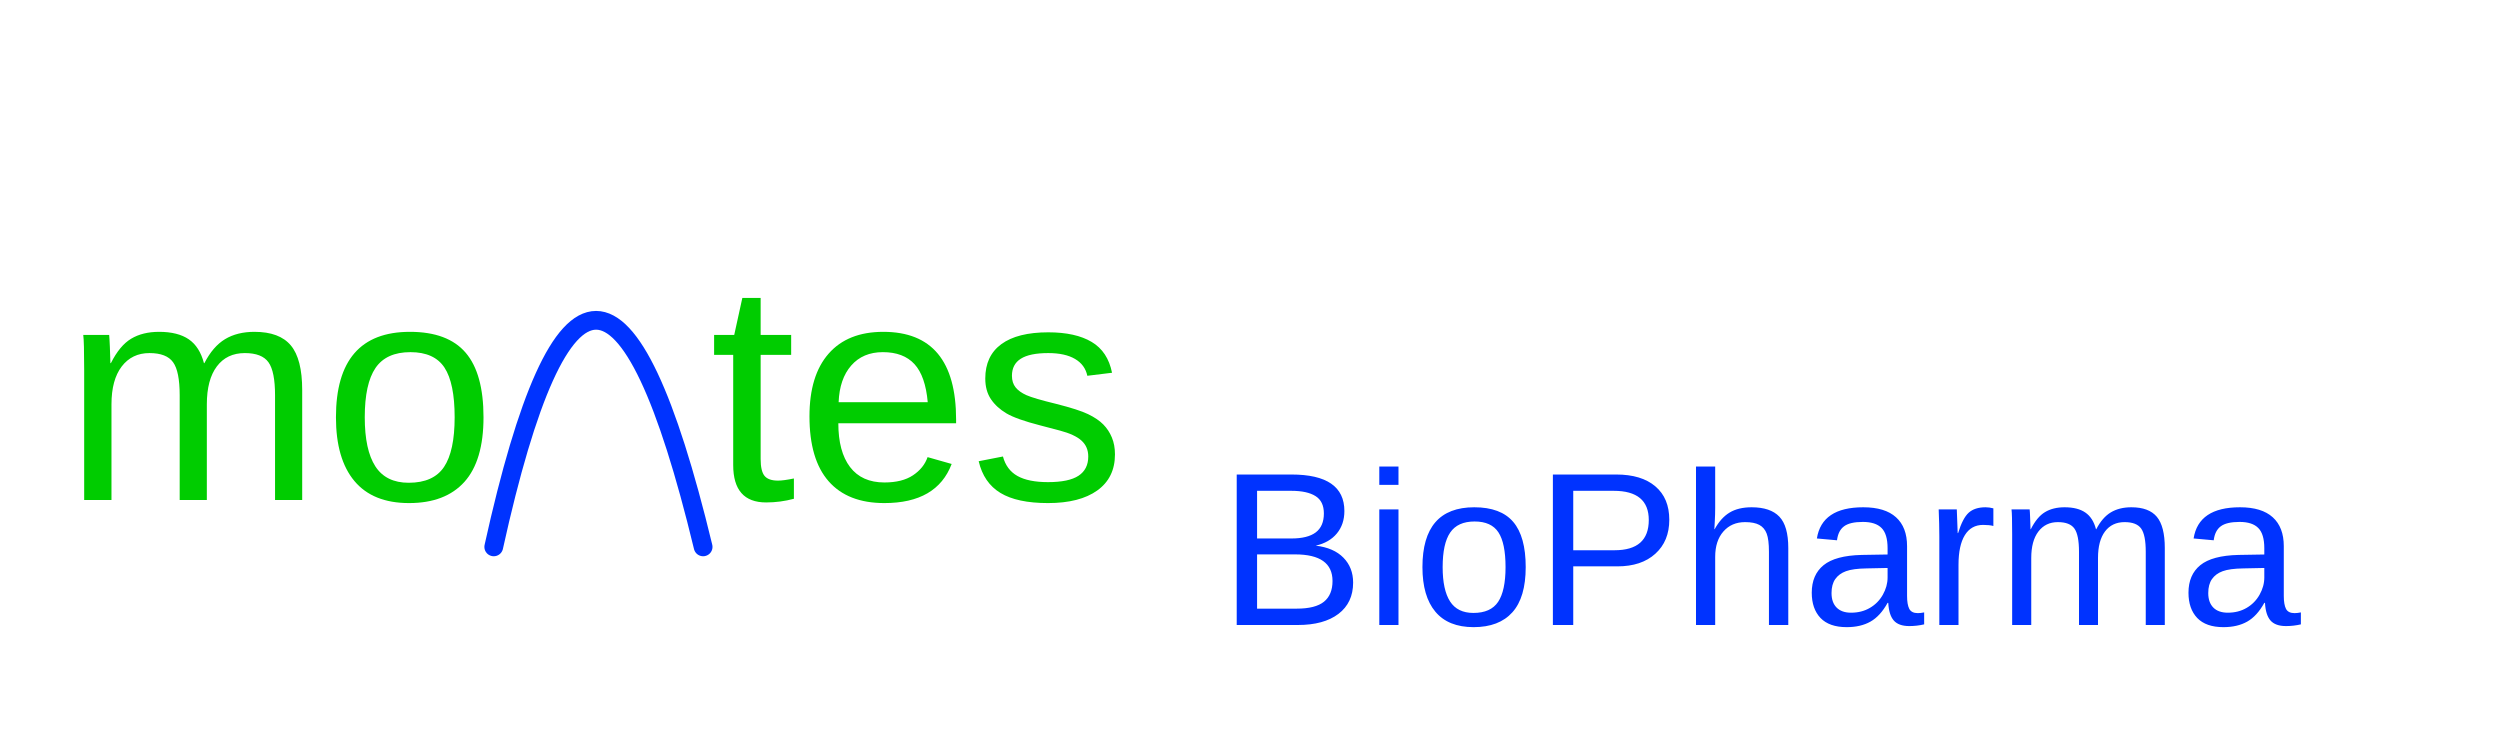
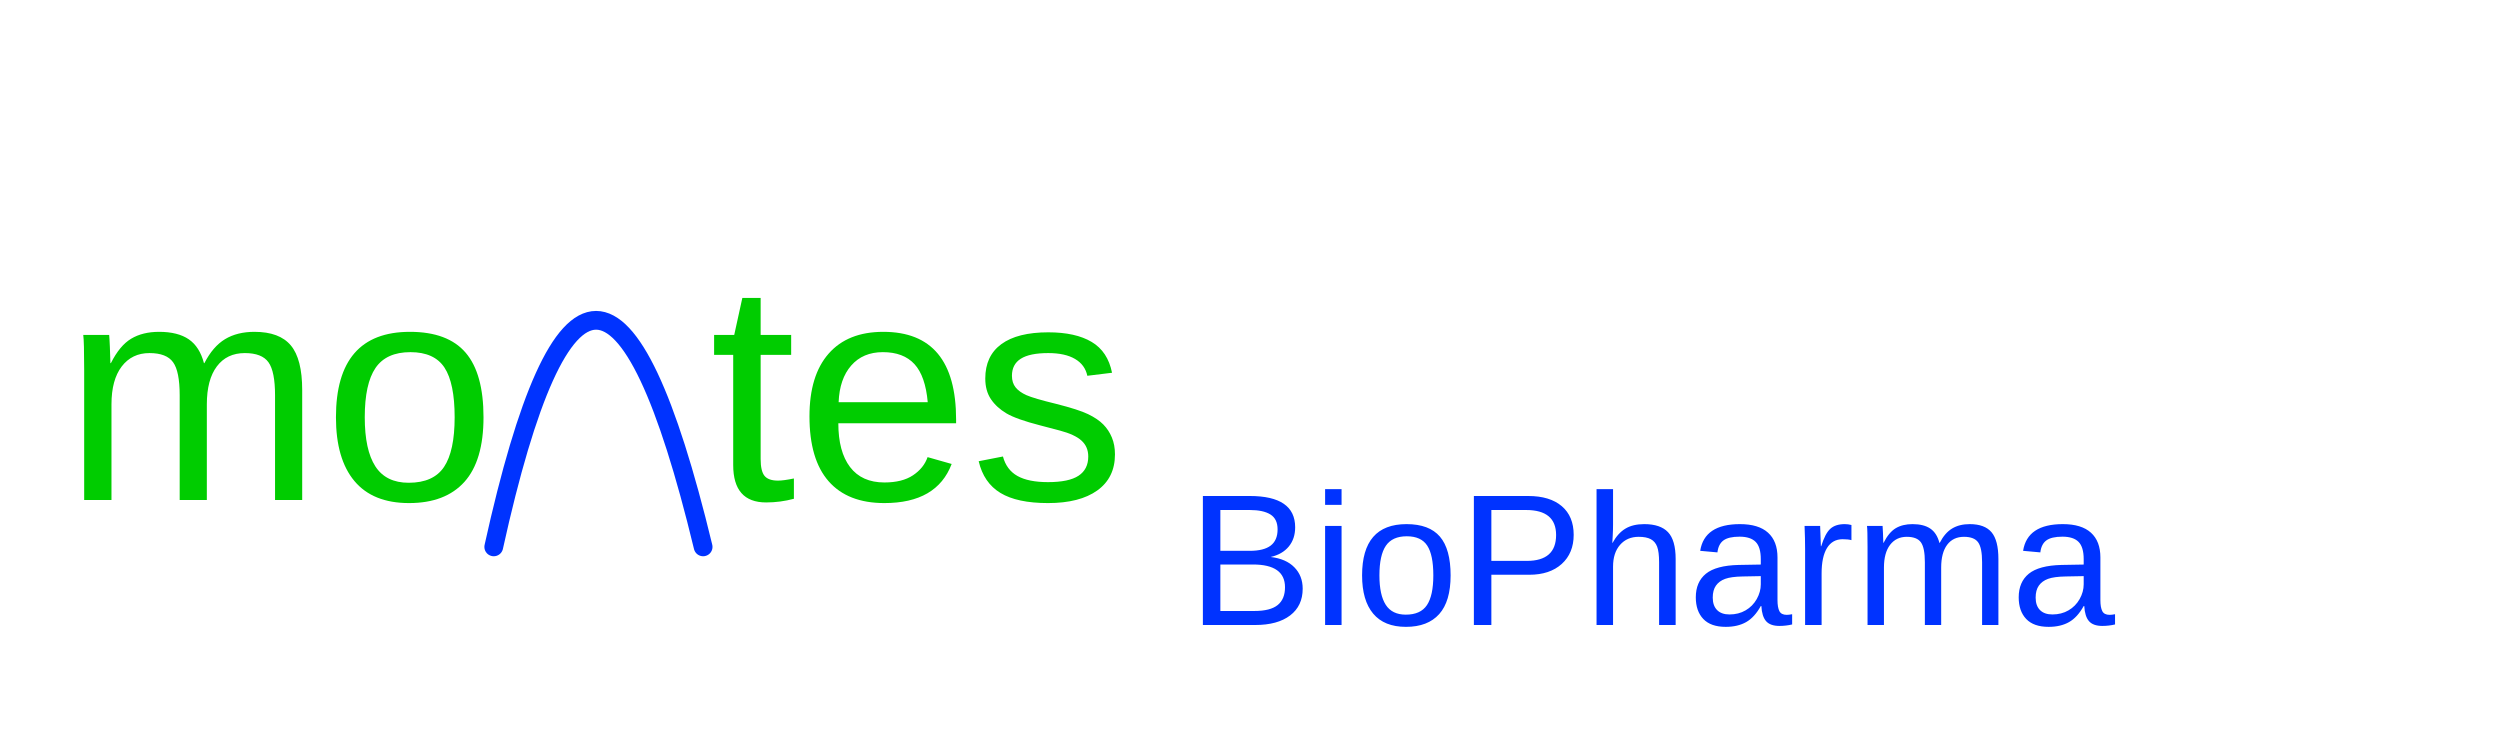
<svg xmlns="http://www.w3.org/2000/svg" viewBox="0 0 800 240">
  <text x="20" y="160" font-family="Arial, Helvetica, sans-serif" font-size="100" font-weight="500" fill="#00CC00">mo</text>
  <path d="M 158 175 Q 190 30 225 175" stroke="#0033FF" stroke-width="6" fill="none" stroke-linecap="round" />
  <text x="227" y="160" font-family="Arial, Helvetica, sans-serif" font-size="100" font-weight="500" fill="#00CC00">tes</text>
-   <text x="390" y="200" font-family="Arial, Helvetica, sans-serif" font-size="70" font-weight="400" fill="#0033FF">BioPharma</text>
+   <text x="380" y="200" font-family="Arial, Helvetica, sans-serif" font-size="60" font-weight="400" fill="#0033FF">BioPharma</text>
</svg>
